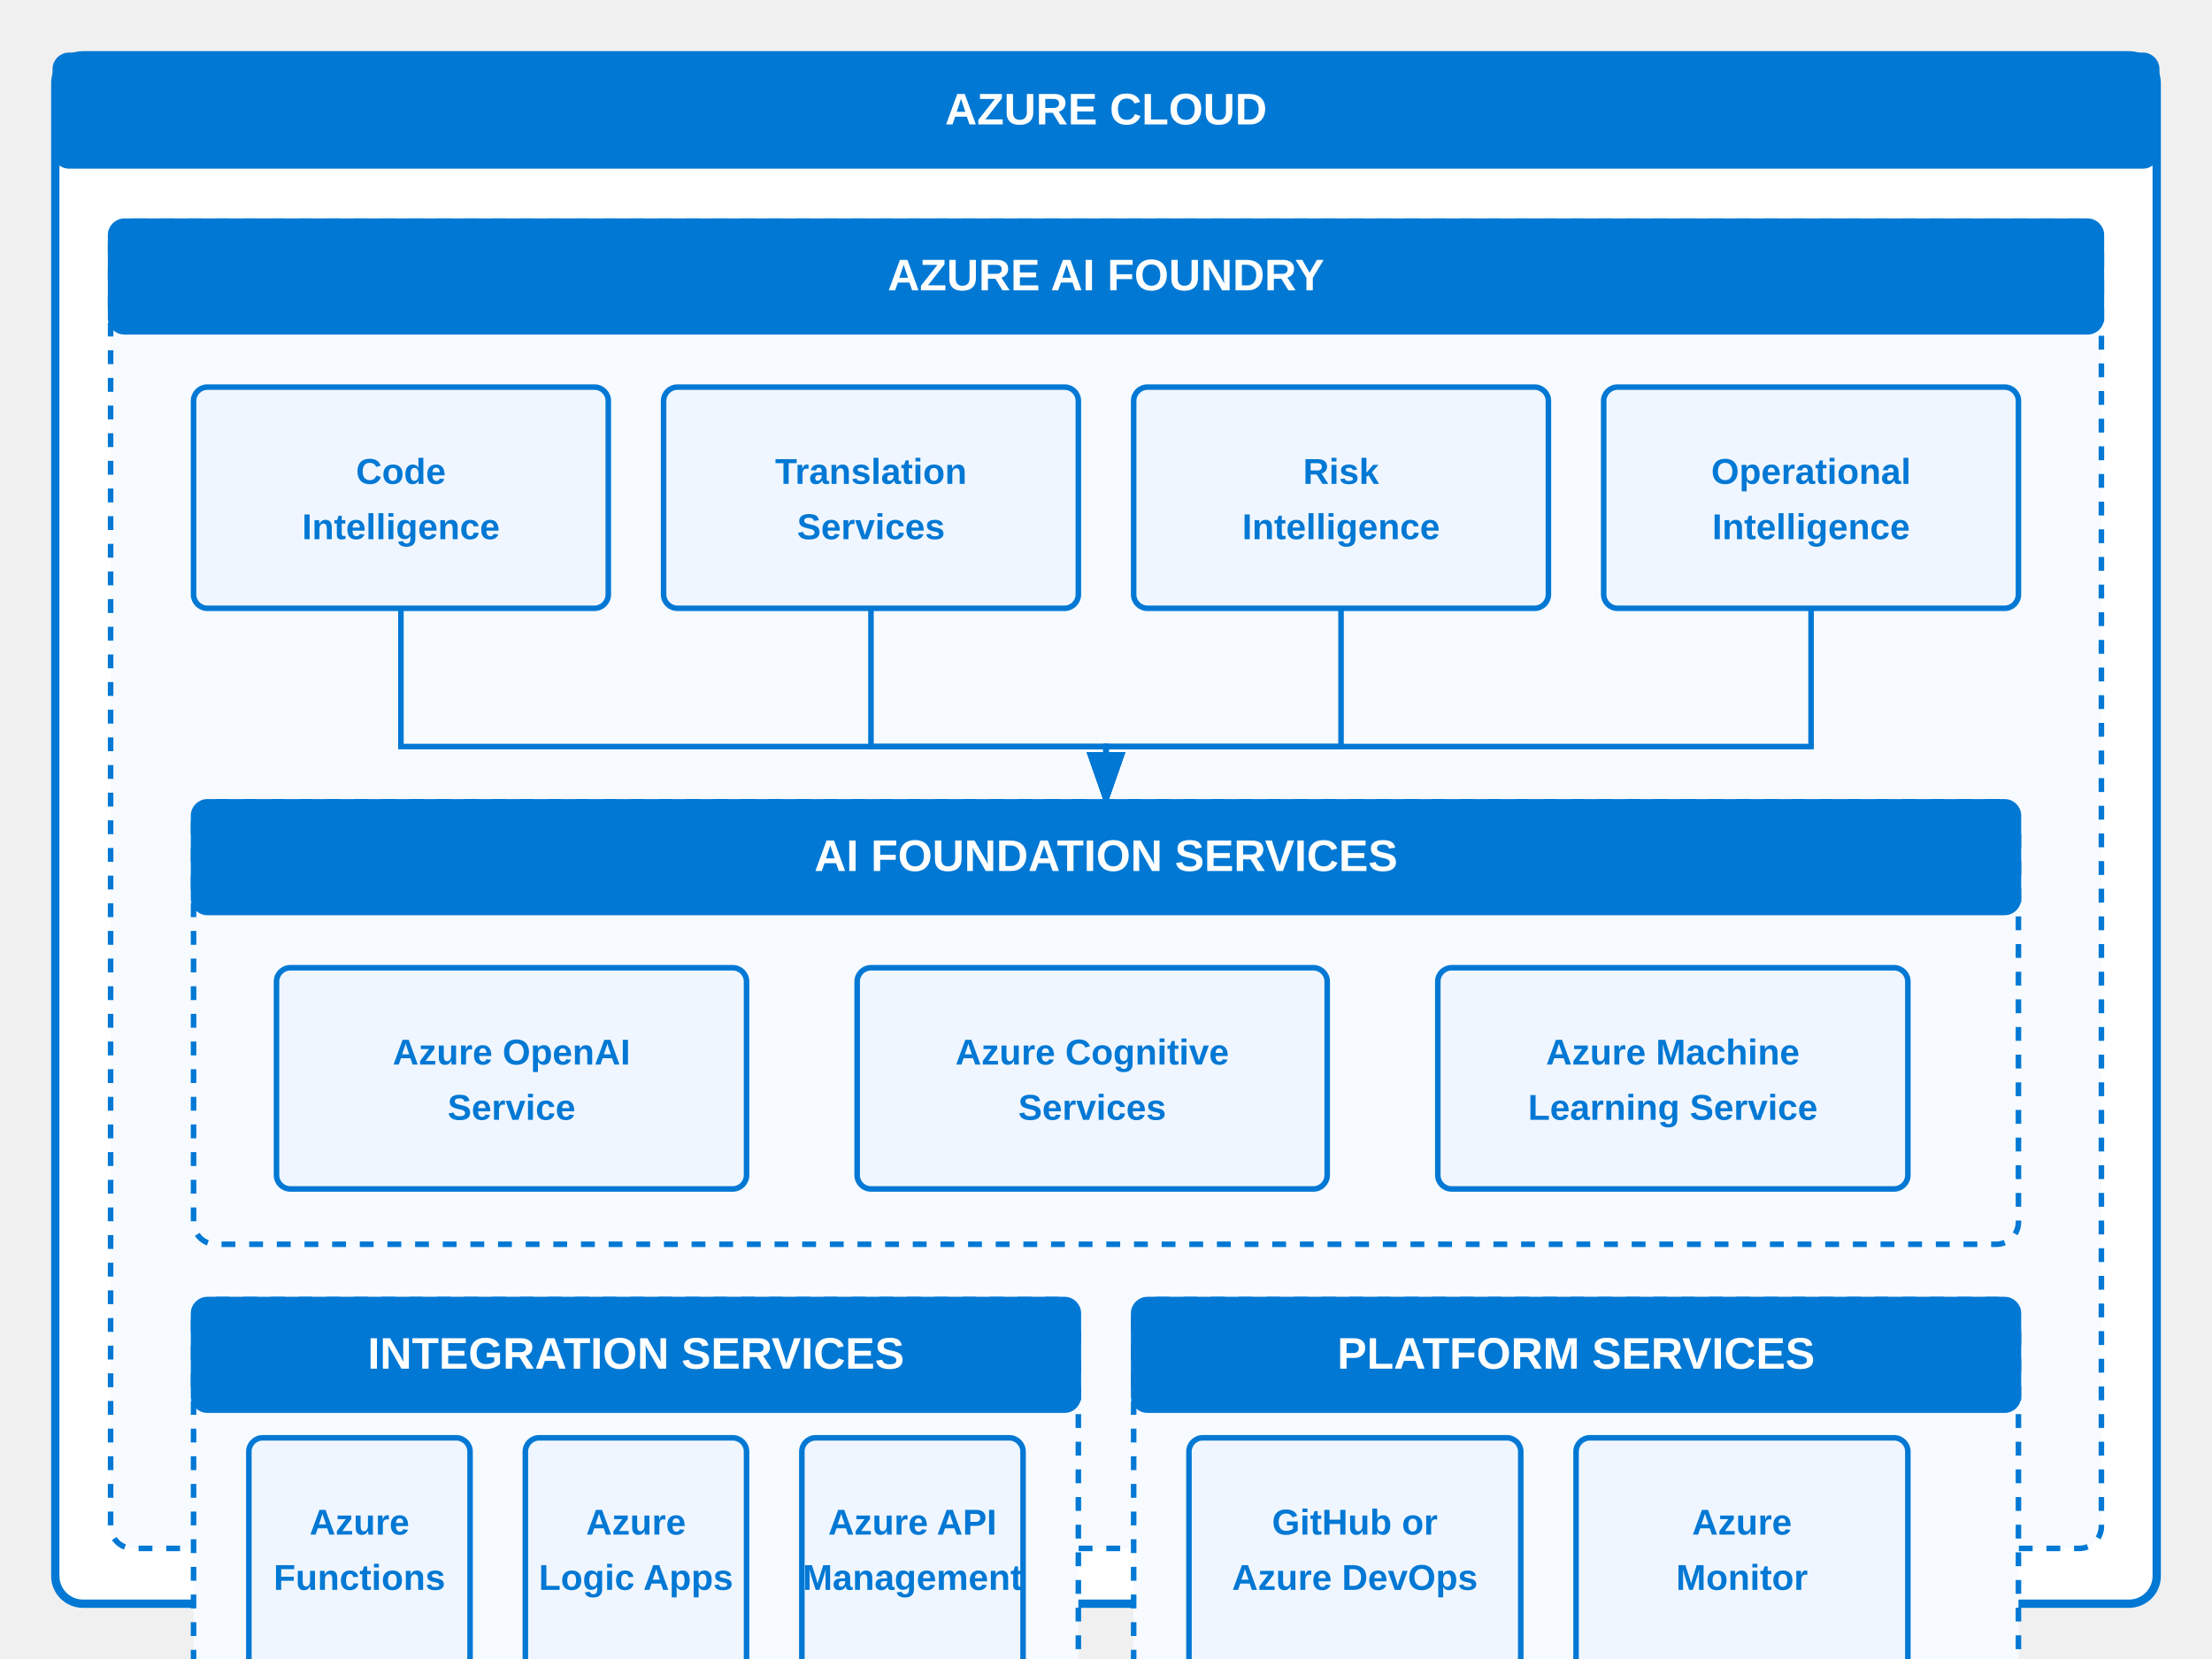
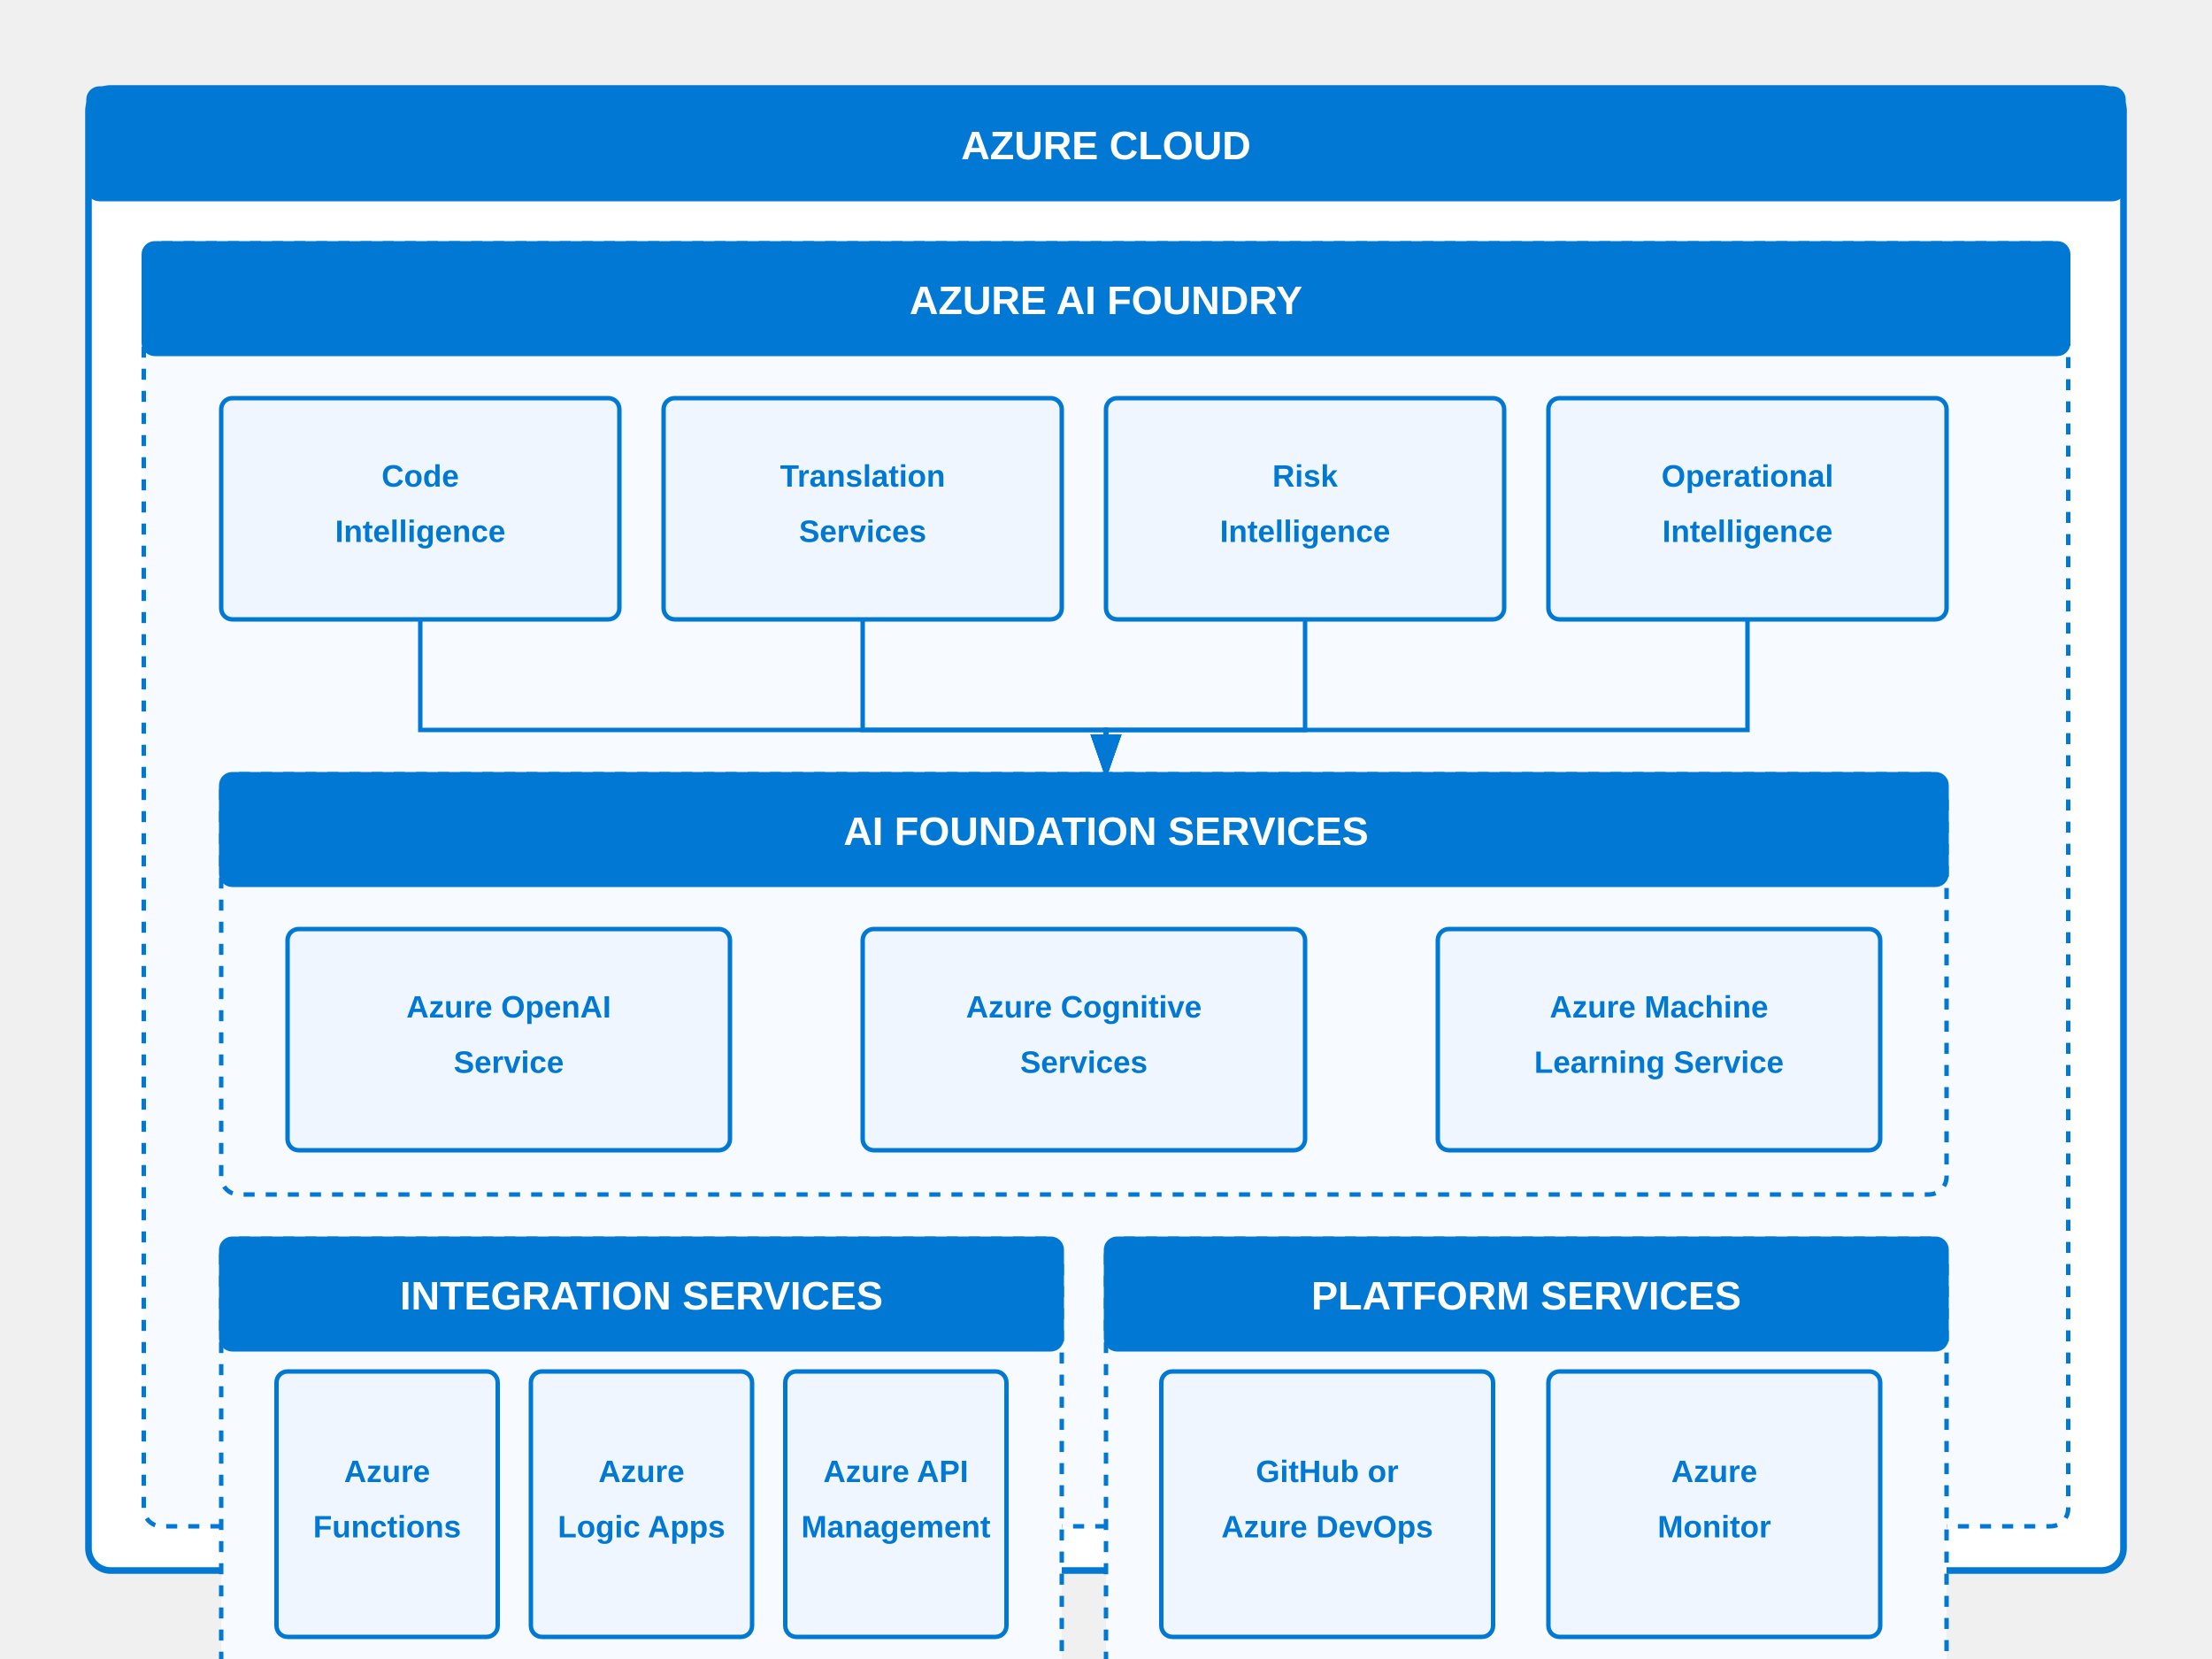
- <svg xmlns="http://www.w3.org/2000/svg" width="800" height="600">
+ <svg xmlns="http://www.w3.org/2000/svg" width="1000" height="750">
  <style>
    .box {
      fill: #f0f6ff;
      stroke: #0078d4;
      stroke-width: 2;
      rx: 5;
      ry: 5;
    }
    .header-box {
      fill: #0078d4;
      stroke: #0078d4;
      stroke-width: 2;
      rx: 5;
      ry: 5;
    }
    .container {
      fill: #f7faff;
      stroke: #0078d4;
      stroke-width: 2;
      stroke-dasharray: 5,5;
      rx: 8;
      ry: 8;
    }
    .outer-container {
      fill: #ffffff;
      stroke: #0078d4;
      stroke-width: 3;
      rx: 10;
      ry: 10;
    }
    .title {
      font-family: 'Segoe UI', Arial, sans-serif;
-       font-size: 16px;
+       font-size: 18px;
      font-weight: bold;
      fill: white;
      text-anchor: middle;
    }
    .subtitle {
      font-family: 'Segoe UI', Arial, sans-serif;
-       font-size: 14px;
+       font-size: 16px;
      font-weight: bold;
      fill: #0078d4;
      text-anchor: middle;
    }
    .box-title {
      font-family: 'Segoe UI', Arial, sans-serif;
-       font-size: 13px;
+       font-size: 14px;
      font-weight: bold;
      fill: #0078d4;
      text-anchor: middle;
    }
    .arrow {
      stroke: #0078d4;
      stroke-width: 2;
      fill: none;
      marker-end: url(#arrowhead);
    }
  </style>
  <defs>
    <marker id="arrowhead" markerWidth="10" markerHeight="7" refX="9" refY="3.5" orient="auto">
      <polygon points="0 0, 10 3.5, 0 7" fill="#0078d4" />
    </marker>
  </defs>
-   <rect x="20" y="20" width="760" height="560" class="outer-container" />
-   <rect x="20" y="20" width="760" height="40" class="header-box" />
-   <text x="400" y="45" class="title">AZURE CLOUD</text>
-   <rect x="40" y="80" width="720" height="480" class="container" />
-   <rect x="40" y="80" width="720" height="40" class="header-box" />
-   <text x="400" y="105" class="title">AZURE AI FOUNDRY</text>
-   <rect x="70" y="140" width="150" height="80" class="box" />
-   <text x="145" y="175" class="box-title">Code</text>
-   <text x="145" y="195" class="box-title">Intelligence</text>
-   <rect x="240" y="140" width="150" height="80" class="box" />
-   <text x="315" y="175" class="box-title">Translation</text>
-   <text x="315" y="195" class="box-title">Services</text>
-   <rect x="410" y="140" width="150" height="80" class="box" />
-   <text x="485" y="175" class="box-title">Risk</text>
-   <text x="485" y="195" class="box-title">Intelligence</text>
-   <rect x="580" y="140" width="150" height="80" class="box" />
-   <text x="655" y="175" class="box-title">Operational</text>
-   <text x="655" y="195" class="box-title">Intelligence</text>
-   <path d="M 145 220 L 145 270 L 400 270 L 400 290" class="arrow" />
-   <path d="M 315 220 L 315 270 L 400 270 L 400 290" class="arrow" />
-   <path d="M 485 220 L 485 270 L 400 270 L 400 290" class="arrow" />
-   <path d="M 655 220 L 655 270 L 400 270 L 400 290" class="arrow" />
-   <rect x="70" y="290" width="660" height="160" class="container" />
-   <rect x="70" y="290" width="660" height="40" class="header-box" />
-   <text x="400" y="315" class="title">AI FOUNDATION SERVICES</text>
-   <rect x="100" y="350" width="170" height="80" class="box" />
-   <text x="185" y="385" class="box-title">Azure OpenAI</text>
-   <text x="185" y="405" class="box-title">Service</text>
-   <rect x="310" y="350" width="170" height="80" class="box" />
-   <text x="395" y="385" class="box-title">Azure Cognitive</text>
-   <text x="395" y="405" class="box-title">Services</text>
-   <rect x="520" y="350" width="170" height="80" class="box" />
-   <text x="605" y="385" class="box-title">Azure Machine</text>
-   <text x="605" y="405" class="box-title">Learning Service</text>
-   <rect x="70" y="470" width="320" height="160" class="container" />
-   <rect x="70" y="470" width="320" height="40" class="header-box" />
-   <text x="230" y="495" class="title">INTEGRATION SERVICES</text>
-   <rect x="90" y="520" width="80" height="90" class="box" />
-   <text x="130" y="555" class="box-title">Azure</text>
-   <text x="130" y="575" class="box-title">Functions</text>
-   <rect x="190" y="520" width="80" height="90" class="box" />
-   <text x="230" y="555" class="box-title">Azure</text>
-   <text x="230" y="575" class="box-title">Logic Apps</text>
-   <rect x="290" y="520" width="80" height="90" class="box" />
-   <text x="330" y="555" class="box-title">Azure API</text>
-   <text x="330" y="575" class="box-title">Management</text>
-   <rect x="410" y="470" width="320" height="160" class="container" />
-   <rect x="410" y="470" width="320" height="40" class="header-box" />
-   <text x="570" y="495" class="title">PLATFORM SERVICES</text>
-   <rect x="430" y="520" width="120" height="90" class="box" />
-   <text x="490" y="555" class="box-title">GitHub or</text>
-   <text x="490" y="575" class="box-title">Azure DevOps</text>
-   <rect x="570" y="520" width="120" height="90" class="box" />
-   <text x="630" y="555" class="box-title">Azure</text>
-   <text x="630" y="575" class="box-title">Monitor</text>
+   <rect x="40" y="40" width="920" height="670" class="outer-container" />
+   <rect x="40" y="40" width="920" height="50" class="header-box" />
+   <text x="500" y="72" class="title">AZURE CLOUD</text>
+   <rect x="65" y="110" width="870" height="580" class="container" />
+   <rect x="65" y="110" width="870" height="50" class="header-box" />
+   <text x="500" y="142" class="title">AZURE AI FOUNDRY</text>
+   <rect x="100" y="180" width="180" height="100" class="box" />
+   <text x="190" y="220" class="box-title">Code</text>
+   <text x="190" y="245" class="box-title">Intelligence</text>
+   <rect x="300" y="180" width="180" height="100" class="box" />
+   <text x="390" y="220" class="box-title">Translation</text>
+   <text x="390" y="245" class="box-title">Services</text>
+   <rect x="500" y="180" width="180" height="100" class="box" />
+   <text x="590" y="220" class="box-title">Risk</text>
+   <text x="590" y="245" class="box-title">Intelligence</text>
+   <rect x="700" y="180" width="180" height="100" class="box" />
+   <text x="790" y="220" class="box-title">Operational</text>
+   <text x="790" y="245" class="box-title">Intelligence</text>
+   <path d="M 190 280 L 190 330 L 500 330 L 500 350" class="arrow" />
+   <path d="M 390 280 L 390 330 L 500 330 L 500 350" class="arrow" />
+   <path d="M 590 280 L 590 330 L 500 330 L 500 350" class="arrow" />
+   <path d="M 790 280 L 790 330 L 500 330 L 500 350" class="arrow" />
+   <rect x="100" y="350" width="780" height="190" class="container" />
+   <rect x="100" y="350" width="780" height="50" class="header-box" />
+   <text x="500" y="382" class="title">AI FOUNDATION SERVICES</text>
+   <rect x="130" y="420" width="200" height="100" class="box" />
+   <text x="230" y="460" class="box-title">Azure OpenAI</text>
+   <text x="230" y="485" class="box-title">Service</text>
+   <rect x="390" y="420" width="200" height="100" class="box" />
+   <text x="490" y="460" class="box-title">Azure Cognitive</text>
+   <text x="490" y="485" class="box-title">Services</text>
+   <rect x="650" y="420" width="200" height="100" class="box" />
+   <text x="750" y="460" class="box-title">Azure Machine</text>
+   <text x="750" y="485" class="box-title">Learning Service</text>
+   <rect x="100" y="560" width="380" height="200" class="container" />
+   <rect x="100" y="560" width="380" height="50" class="header-box" />
+   <text x="290" y="592" class="title">INTEGRATION SERVICES</text>
+   <rect x="125" y="620" width="100" height="120" class="box" />
+   <text x="175" y="670" class="box-title">Azure</text>
+   <text x="175" y="695" class="box-title">Functions</text>
+   <rect x="240" y="620" width="100" height="120" class="box" />
+   <text x="290" y="670" class="box-title">Azure</text>
+   <text x="290" y="695" class="box-title">Logic Apps</text>
+   <rect x="355" y="620" width="100" height="120" class="box" />
+   <text x="405" y="670" class="box-title">Azure API</text>
+   <text x="405" y="695" class="box-title">Management</text>
+   <rect x="500" y="560" width="380" height="200" class="container" />
+   <rect x="500" y="560" width="380" height="50" class="header-box" />
+   <text x="690" y="592" class="title">PLATFORM SERVICES</text>
+   <rect x="525" y="620" width="150" height="120" class="box" />
+   <text x="600" y="670" class="box-title">GitHub or</text>
+   <text x="600" y="695" class="box-title">Azure DevOps</text>
+   <rect x="700" y="620" width="150" height="120" class="box" />
+   <text x="775" y="670" class="box-title">Azure</text>
+   <text x="775" y="695" class="box-title">Monitor</text>
</svg>
